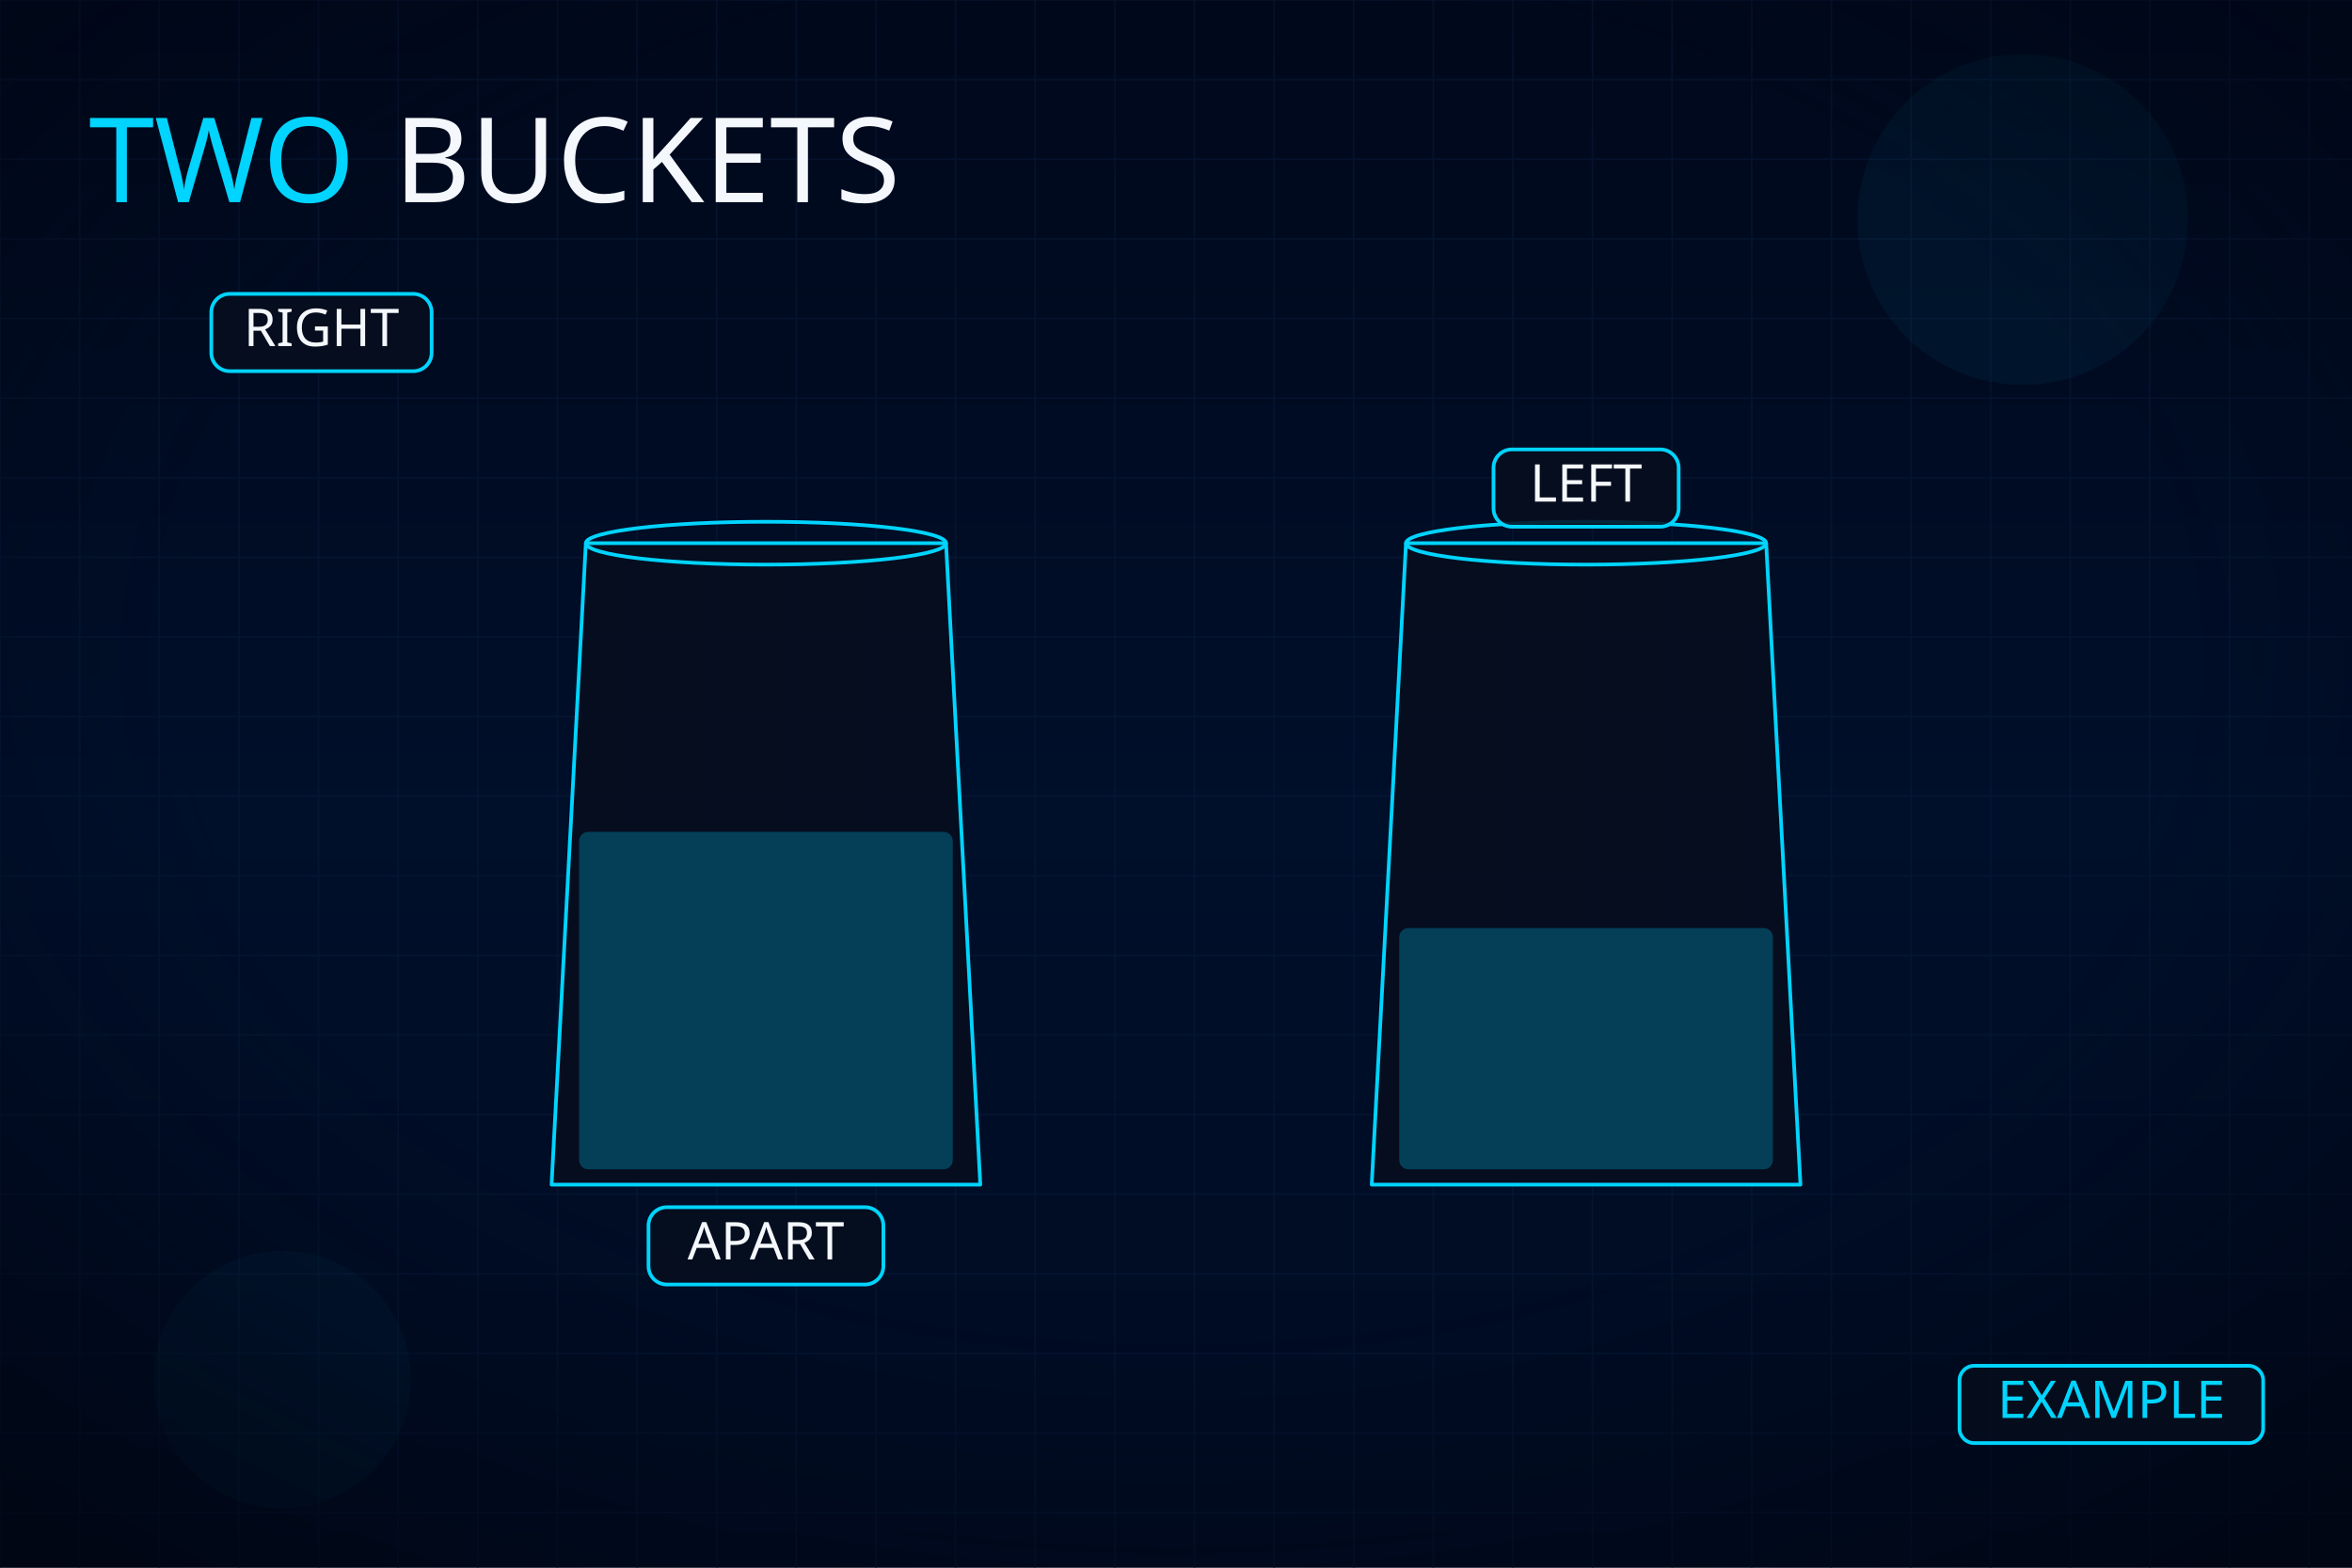
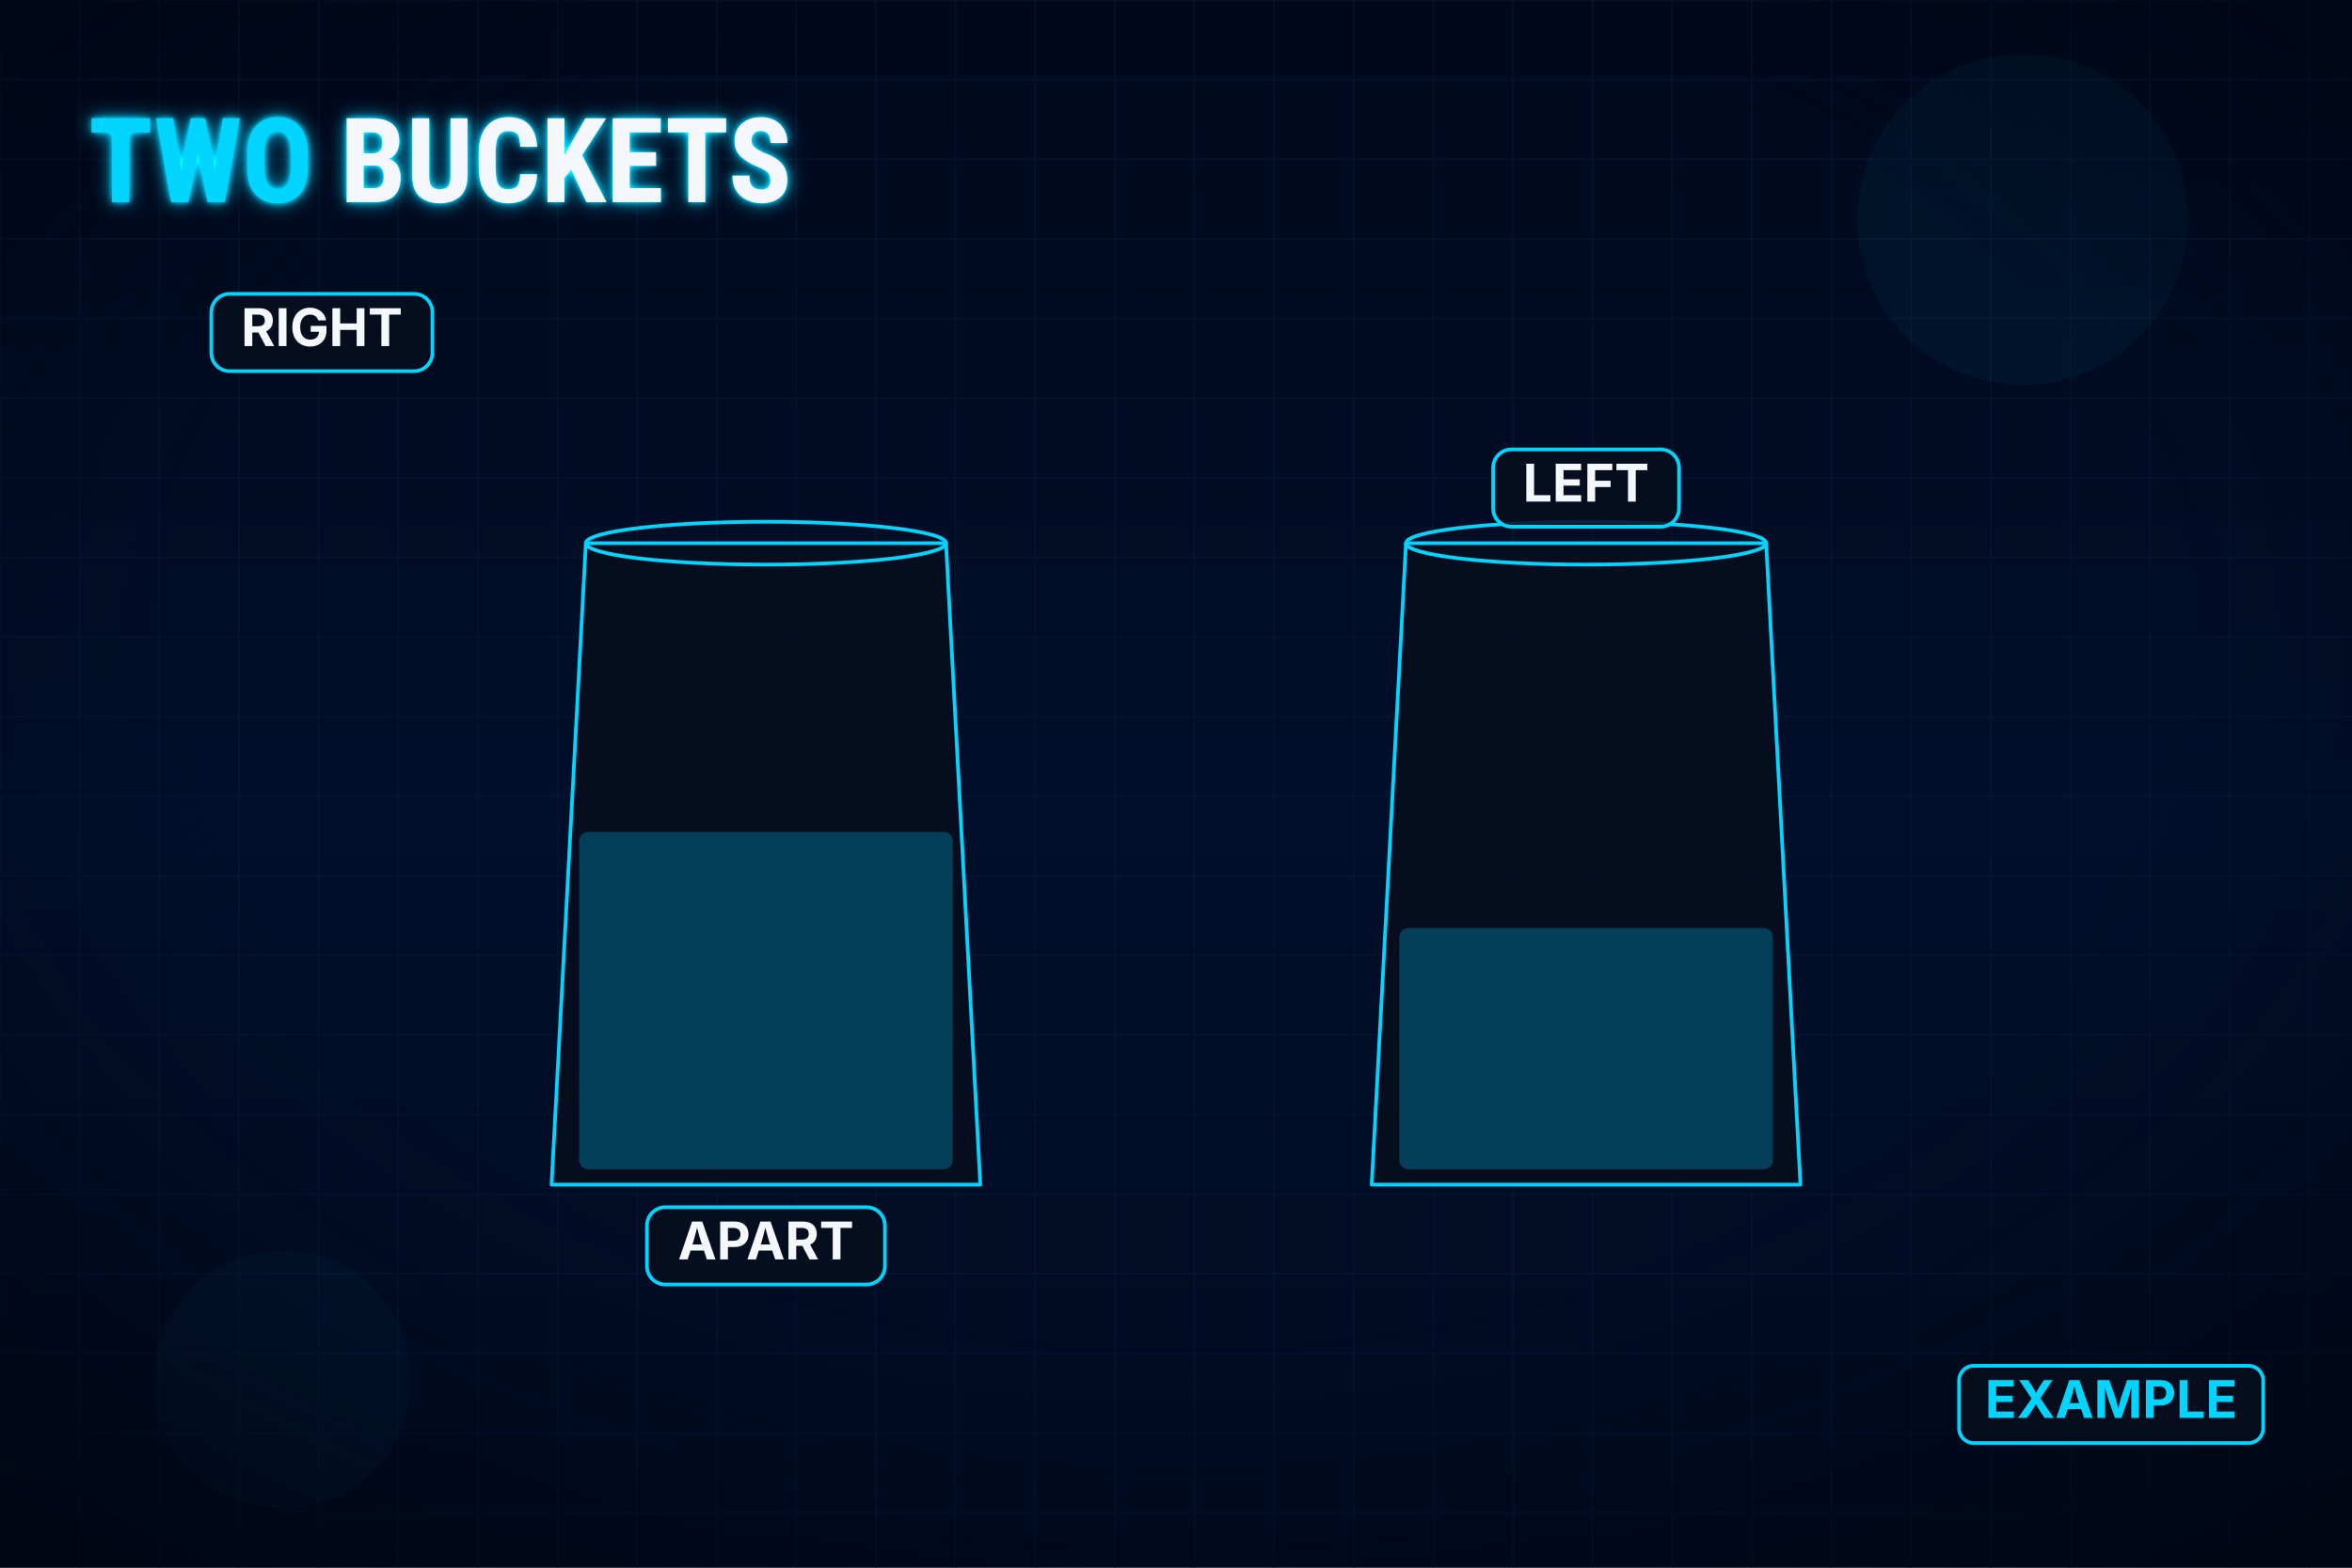
<svg xmlns="http://www.w3.org/2000/svg" width="1536" height="1024" viewBox="0 0 1536 1024">
  <defs>
    <style>
- @font-face { font-family: "Engine Regular"; src: url("../../../illustration_engine/assets/fonts/Inter-Regular.ttf") format("truetype"); font-weight: 400; font-style: normal; }
- @font-face { font-family: "Engine Semi"; src: url("../../../illustration_engine/assets/fonts/Inter-SemiBold.ttf") format("truetype"); font-weight: 400; font-style: normal; }
- @font-face { font-family: "Engine Bold"; src: url("../../../illustration_engine/assets/fonts/Inter-Bold.ttf") format("truetype"); font-weight: 400; font-style: normal; }
- @font-face { font-family: "Engine Condensed"; src: url("../../../illustration_engine/assets/fonts/RobotoCondensed-Bold.ttf") format("truetype"); font-weight: 400; font-style: normal; }
+ @font-face { font-family: "Inter"; src: url("file:///agent/repos/claude/skills/illustration-engine/illustration_engine/assets/fonts/Inter-Regular.ttf") format("truetype"); font-weight: normal; font-style: normal; }
+ @font-face { font-family: "Inter"; src: url("file:///agent/repos/claude/skills/illustration-engine/illustration_engine/assets/fonts/Inter-SemiBold.ttf") format("truetype"); font-weight: bold; font-style: normal; }
+ @font-face { font-family: "Inter"; src: url("file:///agent/repos/claude/skills/illustration-engine/illustration_engine/assets/fonts/Inter-Bold.ttf") format("truetype"); font-weight: bold; font-style: normal; }
+ @font-face { font-family: "Roboto Condensed"; src: url("file:///agent/repos/claude/skills/illustration-engine/illustration_engine/assets/fonts/RobotoCondensed-Bold.ttf") format("truetype"); font-weight: bold; font-style: normal; }
</style>
    <linearGradient id="bg1" x1="0" y1="0" x2="0" y2="1">
      <stop offset="0%" stop-color="#00081B" />
      <stop offset="52%" stop-color="#000F2A" />
      <stop offset="100%" stop-color="#000B21" />
    </linearGradient>
    <radialGradient id="vig2" cx="50%" cy="42%" r="72%">
      <stop offset="58%" stop-color="#00081B" stop-opacity="0" />
      <stop offset="100%" stop-color="#00040F" stop-opacity="0.72" />
    </radialGradient>
+     <filter id="bloom" x="-80%" y="-80%" width="260%" height="260%" color-interpolation-filters="sRGB">
+       <feGaussianBlur in="SourceGraphic" stdDeviation="6" result="wide" />
+       <feGaussianBlur in="SourceGraphic" stdDeviation="1.92" result="tight" />
+       <feComposite in="wide" in2="tight" operator="arithmetic" k1="0" k2="1" k3="1" k4="0" result="add" />
+       <feMerge>
+         <feMergeNode in="add" />
+         <feMergeNode in="SourceGraphic" />
+       </feMerge>
+     </filter>
  </defs>
  <rect x="0" y="0" width="1536" height="1024" rx="0" ry="0" fill="url(#bg1)" fill-opacity="1" stroke="none" stroke-width="0" stroke-opacity="1" />
  <g opacity="0.55">
    <line x1="0" y1="0" x2="0" y2="1024" stroke="#0A1A38" stroke-width="1" stroke-linecap="round" stroke-opacity="1" />
    <line x1="52" y1="0" x2="52" y2="1024" stroke="#0A1A38" stroke-width="1" stroke-linecap="round" stroke-opacity="1" />
    <line x1="104" y1="0" x2="104" y2="1024" stroke="#0A1A38" stroke-width="1" stroke-linecap="round" stroke-opacity="1" />
    <line x1="156" y1="0" x2="156" y2="1024" stroke="#0A1A38" stroke-width="1" stroke-linecap="round" stroke-opacity="1" />
    <line x1="208" y1="0" x2="208" y2="1024" stroke="#0A1A38" stroke-width="1" stroke-linecap="round" stroke-opacity="1" />
    <line x1="260" y1="0" x2="260" y2="1024" stroke="#0A1A38" stroke-width="1" stroke-linecap="round" stroke-opacity="1" />
    <line x1="312" y1="0" x2="312" y2="1024" stroke="#0A1A38" stroke-width="1" stroke-linecap="round" stroke-opacity="1" />
    <line x1="364" y1="0" x2="364" y2="1024" stroke="#0A1A38" stroke-width="1" stroke-linecap="round" stroke-opacity="1" />
    <line x1="416" y1="0" x2="416" y2="1024" stroke="#0A1A38" stroke-width="1" stroke-linecap="round" stroke-opacity="1" />
    <line x1="468" y1="0" x2="468" y2="1024" stroke="#0A1A38" stroke-width="1" stroke-linecap="round" stroke-opacity="1" />
    <line x1="520" y1="0" x2="520" y2="1024" stroke="#0A1A38" stroke-width="1" stroke-linecap="round" stroke-opacity="1" />
    <line x1="572" y1="0" x2="572" y2="1024" stroke="#0A1A38" stroke-width="1" stroke-linecap="round" stroke-opacity="1" />
    <line x1="624" y1="0" x2="624" y2="1024" stroke="#0A1A38" stroke-width="1" stroke-linecap="round" stroke-opacity="1" />
    <line x1="676" y1="0" x2="676" y2="1024" stroke="#0A1A38" stroke-width="1" stroke-linecap="round" stroke-opacity="1" />
    <line x1="728" y1="0" x2="728" y2="1024" stroke="#0A1A38" stroke-width="1" stroke-linecap="round" stroke-opacity="1" />
    <line x1="780" y1="0" x2="780" y2="1024" stroke="#0A1A38" stroke-width="1" stroke-linecap="round" stroke-opacity="1" />
    <line x1="832" y1="0" x2="832" y2="1024" stroke="#0A1A38" stroke-width="1" stroke-linecap="round" stroke-opacity="1" />
    <line x1="884" y1="0" x2="884" y2="1024" stroke="#0A1A38" stroke-width="1" stroke-linecap="round" stroke-opacity="1" />
    <line x1="936" y1="0" x2="936" y2="1024" stroke="#0A1A38" stroke-width="1" stroke-linecap="round" stroke-opacity="1" />
    <line x1="988" y1="0" x2="988" y2="1024" stroke="#0A1A38" stroke-width="1" stroke-linecap="round" stroke-opacity="1" />
    <line x1="1040" y1="0" x2="1040" y2="1024" stroke="#0A1A38" stroke-width="1" stroke-linecap="round" stroke-opacity="1" />
    <line x1="1092" y1="0" x2="1092" y2="1024" stroke="#0A1A38" stroke-width="1" stroke-linecap="round" stroke-opacity="1" />
    <line x1="1144" y1="0" x2="1144" y2="1024" stroke="#0A1A38" stroke-width="1" stroke-linecap="round" stroke-opacity="1" />
    <line x1="1196" y1="0" x2="1196" y2="1024" stroke="#0A1A38" stroke-width="1" stroke-linecap="round" stroke-opacity="1" />
    <line x1="1248" y1="0" x2="1248" y2="1024" stroke="#0A1A38" stroke-width="1" stroke-linecap="round" stroke-opacity="1" />
    <line x1="1300" y1="0" x2="1300" y2="1024" stroke="#0A1A38" stroke-width="1" stroke-linecap="round" stroke-opacity="1" />
    <line x1="1352" y1="0" x2="1352" y2="1024" stroke="#0A1A38" stroke-width="1" stroke-linecap="round" stroke-opacity="1" />
    <line x1="1404" y1="0" x2="1404" y2="1024" stroke="#0A1A38" stroke-width="1" stroke-linecap="round" stroke-opacity="1" />
    <line x1="1456" y1="0" x2="1456" y2="1024" stroke="#0A1A38" stroke-width="1" stroke-linecap="round" stroke-opacity="1" />
    <line x1="1508" y1="0" x2="1508" y2="1024" stroke="#0A1A38" stroke-width="1" stroke-linecap="round" stroke-opacity="1" />
    <line x1="0" y1="0" x2="1536" y2="0" stroke="#0A1A38" stroke-width="1" stroke-linecap="round" stroke-opacity="1" />
    <line x1="0" y1="52" x2="1536" y2="52" stroke="#0A1A38" stroke-width="1" stroke-linecap="round" stroke-opacity="1" />
    <line x1="0" y1="104" x2="1536" y2="104" stroke="#0A1A38" stroke-width="1" stroke-linecap="round" stroke-opacity="1" />
    <line x1="0" y1="156" x2="1536" y2="156" stroke="#0A1A38" stroke-width="1" stroke-linecap="round" stroke-opacity="1" />
    <line x1="0" y1="208" x2="1536" y2="208" stroke="#0A1A38" stroke-width="1" stroke-linecap="round" stroke-opacity="1" />
    <line x1="0" y1="260" x2="1536" y2="260" stroke="#0A1A38" stroke-width="1" stroke-linecap="round" stroke-opacity="1" />
    <line x1="0" y1="312" x2="1536" y2="312" stroke="#0A1A38" stroke-width="1" stroke-linecap="round" stroke-opacity="1" />
    <line x1="0" y1="364" x2="1536" y2="364" stroke="#0A1A38" stroke-width="1" stroke-linecap="round" stroke-opacity="1" />
    <line x1="0" y1="416" x2="1536" y2="416" stroke="#0A1A38" stroke-width="1" stroke-linecap="round" stroke-opacity="1" />
    <line x1="0" y1="468" x2="1536" y2="468" stroke="#0A1A38" stroke-width="1" stroke-linecap="round" stroke-opacity="1" />
    <line x1="0" y1="520" x2="1536" y2="520" stroke="#0A1A38" stroke-width="1" stroke-linecap="round" stroke-opacity="1" />
    <line x1="0" y1="572" x2="1536" y2="572" stroke="#0A1A38" stroke-width="1" stroke-linecap="round" stroke-opacity="1" />
    <line x1="0" y1="624" x2="1536" y2="624" stroke="#0A1A38" stroke-width="1" stroke-linecap="round" stroke-opacity="1" />
    <line x1="0" y1="676" x2="1536" y2="676" stroke="#0A1A38" stroke-width="1" stroke-linecap="round" stroke-opacity="1" />
    <line x1="0" y1="728" x2="1536" y2="728" stroke="#0A1A38" stroke-width="1" stroke-linecap="round" stroke-opacity="1" />
    <line x1="0" y1="780" x2="1536" y2="780" stroke="#0A1A38" stroke-width="1" stroke-linecap="round" stroke-opacity="1" />
    <line x1="0" y1="832" x2="1536" y2="832" stroke="#0A1A38" stroke-width="1" stroke-linecap="round" stroke-opacity="1" />
    <line x1="0" y1="884" x2="1536" y2="884" stroke="#0A1A38" stroke-width="1" stroke-linecap="round" stroke-opacity="1" />
    <line x1="0" y1="936" x2="1536" y2="936" stroke="#0A1A38" stroke-width="1" stroke-linecap="round" stroke-opacity="1" />
    <line x1="0" y1="988" x2="1536" y2="988" stroke="#0A1A38" stroke-width="1" stroke-linecap="round" stroke-opacity="1" />
  </g>
  <circle cx="1320.96" cy="143.36" r="108" fill="#00D4FF" fill-opacity="0.045" stroke="none" stroke-width="0" />
  <circle cx="184.32" cy="901.12" r="84" fill="#00D4FF" fill-opacity="0.045" stroke="none" stroke-width="0" />
  <rect x="0" y="0" width="1536" height="1024" rx="0" ry="0" fill="url(#vig2)" fill-opacity="1" stroke="none" stroke-width="0" stroke-opacity="1" />
-   <text x="58" y="132.04" fill="#00D4FF" fill-opacity="1" font-family="Engine Condensed" font-size="77" text-anchor="start">TWO</text>
-   <text x="257.29" y="132.04" fill="#F4F8FC" fill-opacity="1" font-family="Engine Condensed" font-size="77" text-anchor="start">BUCKETS</text>
+   <text x="58" y="132.04" fill="#00D4FF" fill-opacity="0.85" font-family="Roboto Condensed" font-weight="bold" font-size="77" text-anchor="start" filter="url(#bloom)">TWO</text>
+   <text x="58" y="132.04" fill="#00D4FF" fill-opacity="1" font-family="Roboto Condensed" font-weight="bold" font-size="77" text-anchor="start">TWO</text>
+   <text x="222" y="132.04" fill="#00D4FF" fill-opacity="0.85" font-family="Roboto Condensed" font-weight="bold" font-size="77" text-anchor="start" filter="url(#bloom)">BUCKETS</text>
+   <text x="222" y="132.04" fill="#F4F8FC" fill-opacity="1" font-family="Roboto Condensed" font-weight="bold" font-size="77" text-anchor="start">BUCKETS</text>
  <polygon points="382.6,354.8 617.8,354.8 640.2,773.79 360.2,773.79" fill="#060E1E" fill-opacity="0.9" stroke="#00D4FF" stroke-width="2.4" stroke-linejoin="round" />
  <ellipse cx="500.2" cy="354.8" rx="117.6" ry="14" fill="none" fill-opacity="1" stroke="#00D4FF" stroke-width="2.4" />
  <rect x="378.2" y="543.34" width="244" height="220.44" rx="6" ry="6" fill="#00D4FF" fill-opacity="0.25" stroke="none" stroke-width="0" stroke-opacity="1" />
  <polygon points="918.2,354.8 1153.4,354.8 1175.8,773.79 895.8,773.79" fill="#060E1E" fill-opacity="0.9" stroke="#00D4FF" stroke-width="2.4" stroke-linejoin="round" />
  <ellipse cx="1035.8" cy="354.8" rx="117.6" ry="14" fill="none" fill-opacity="1" stroke="#00D4FF" stroke-width="2.4" />
  <rect x="913.8" y="606.19" width="244" height="157.6" rx="6" ry="6" fill="#00D4FF" fill-opacity="0.25" stroke="none" stroke-width="0" stroke-opacity="1" />
-   <rect x="423.5" y="788.55" width="153.4" height="50.48" rx="12" ry="12" fill="#060E1E" fill-opacity="0.88" stroke="#00D4FF" stroke-width="2.4" stroke-opacity="1" />
-   <text x="500.2" y="822.63" fill="#F4F8FC" fill-opacity="1" font-family="Engine Bold" font-size="34" text-anchor="middle">APART</text>
-   <rect x="975.34" y="293.56" width="120.92" height="50.48" rx="12" ry="12" fill="#060E1E" fill-opacity="0.88" stroke="#00D4FF" stroke-width="2.4" stroke-opacity="1" />
-   <text x="1035.8" y="327.64" fill="#F4F8FC" fill-opacity="1" font-family="Engine Bold" font-size="34" text-anchor="middle">LEFT</text>
-   <rect x="138" y="191.96" width="143.88" height="50.48" rx="12" ry="12" fill="#060E1E" fill-opacity="0.88" stroke="#00D4FF" stroke-width="2.4" stroke-opacity="1" />
-   <text x="209.94" y="226.04" fill="#F4F8FC" fill-opacity="1" font-family="Engine Bold" font-size="34" text-anchor="middle">RIGHT</text>
-   <rect x="1279.67" y="892.12" width="198.33" height="50.48" rx="9.6" ry="9.6" fill="#060E1E" fill-opacity="0.92" stroke="#00D4FF" stroke-width="2.4" stroke-opacity="1" />
-   <text x="1378.83" y="926.2" fill="#00D4FF" fill-opacity="1" font-family="Engine Bold" font-size="34" text-anchor="middle">EXAMPLE</text>
+   <rect x="422.5" y="788.55" width="155.4" height="50.48" rx="12" ry="12" fill="#060E1E" fill-opacity="0.88" stroke="#00D4FF" stroke-width="2.4" stroke-opacity="1" />
+   <text x="500.2" y="822.63" fill="#F4F8FC" fill-opacity="1" font-family="Inter" font-weight="bold" font-size="34" text-anchor="middle">APART</text>
+   <rect x="975.1" y="293.56" width="121.4" height="50.48" rx="12" ry="12" fill="#060E1E" fill-opacity="0.88" stroke="#00D4FF" stroke-width="2.4" stroke-opacity="1" />
+   <text x="1035.8" y="327.64" fill="#F4F8FC" fill-opacity="1" font-family="Inter" font-weight="bold" font-size="34" text-anchor="middle">LEFT</text>
+   <rect x="138" y="191.96" width="144.4" height="50.48" rx="12" ry="12" fill="#060E1E" fill-opacity="0.88" stroke="#00D4FF" stroke-width="2.4" stroke-opacity="1" />
+   <text x="210.2" y="226.04" fill="#F4F8FC" fill-opacity="1" font-family="Inter" font-weight="bold" font-size="34" text-anchor="middle">RIGHT</text>
+   <rect x="1279.4" y="892.12" width="198.6" height="50.48" rx="9.6" ry="9.6" fill="#060E1E" fill-opacity="0.92" stroke="#00D4FF" stroke-width="2.4" stroke-opacity="1" />
+   <text x="1378.7" y="926.2" fill="#00D4FF" fill-opacity="1" font-family="Inter" font-weight="bold" font-size="34" text-anchor="middle">EXAMPLE</text>
</svg>
